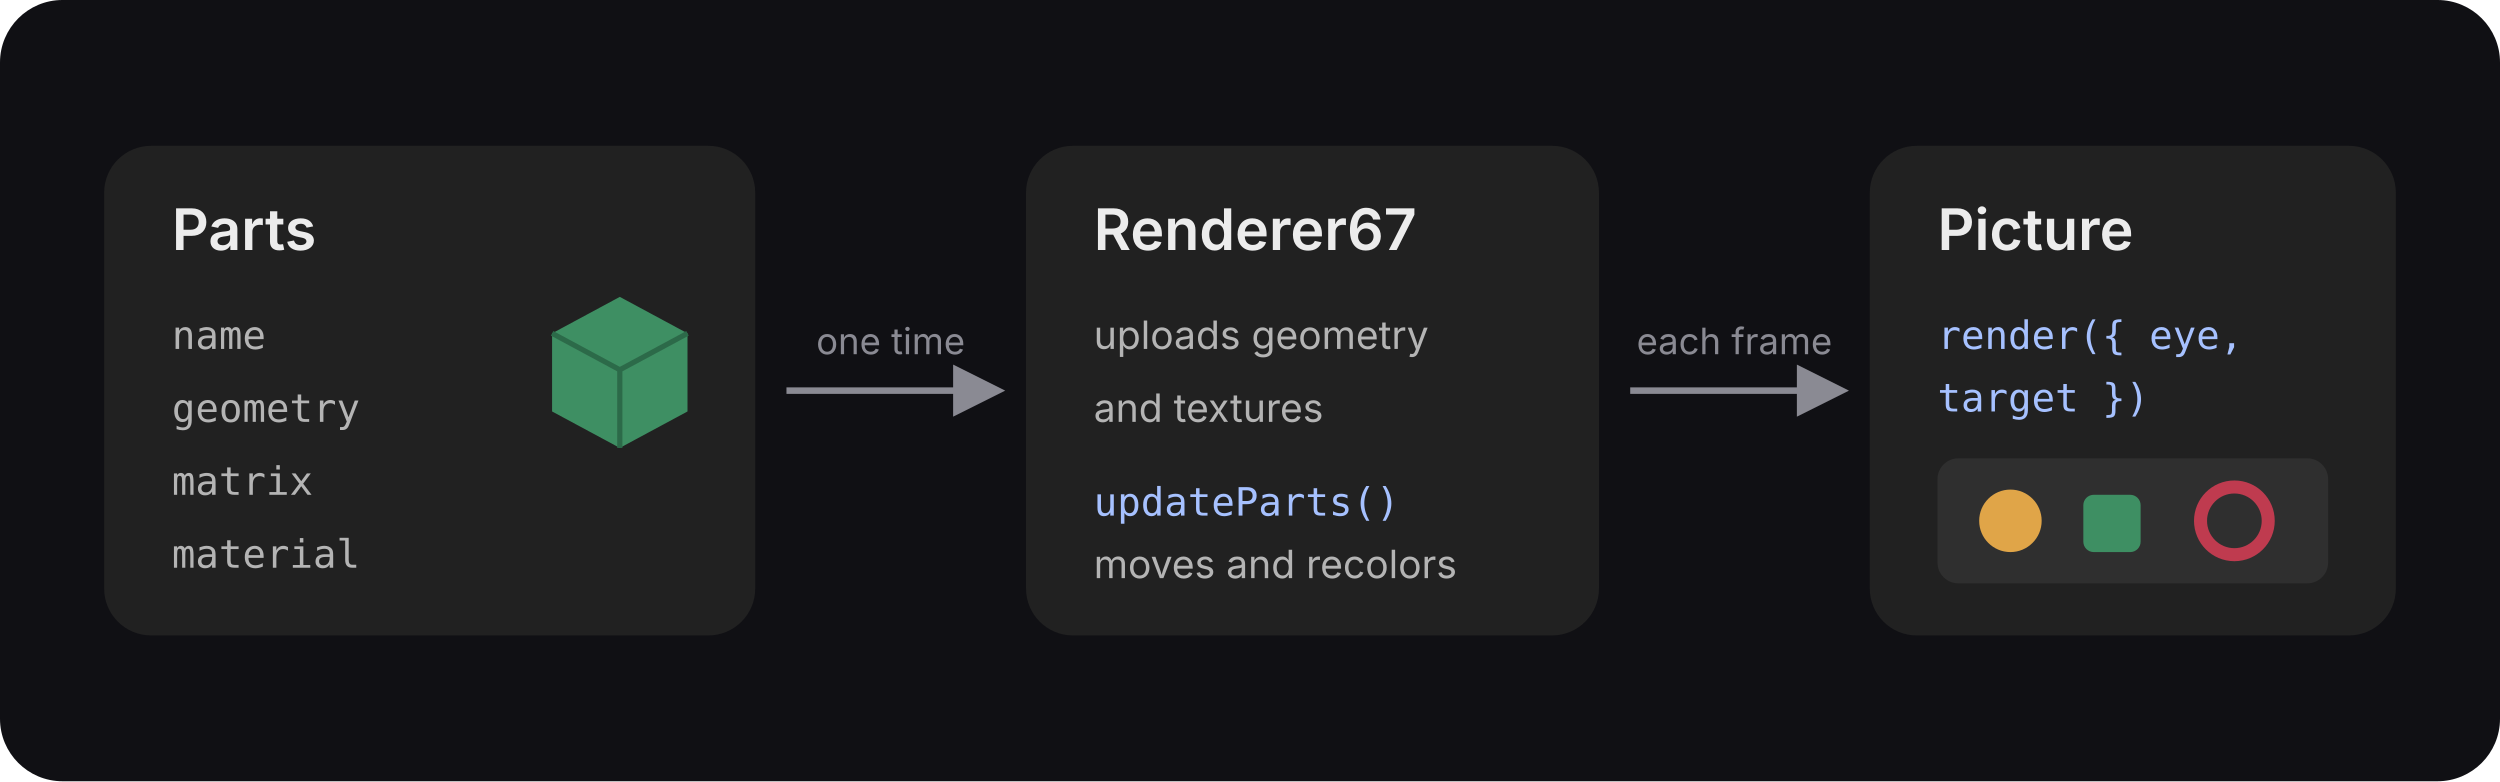
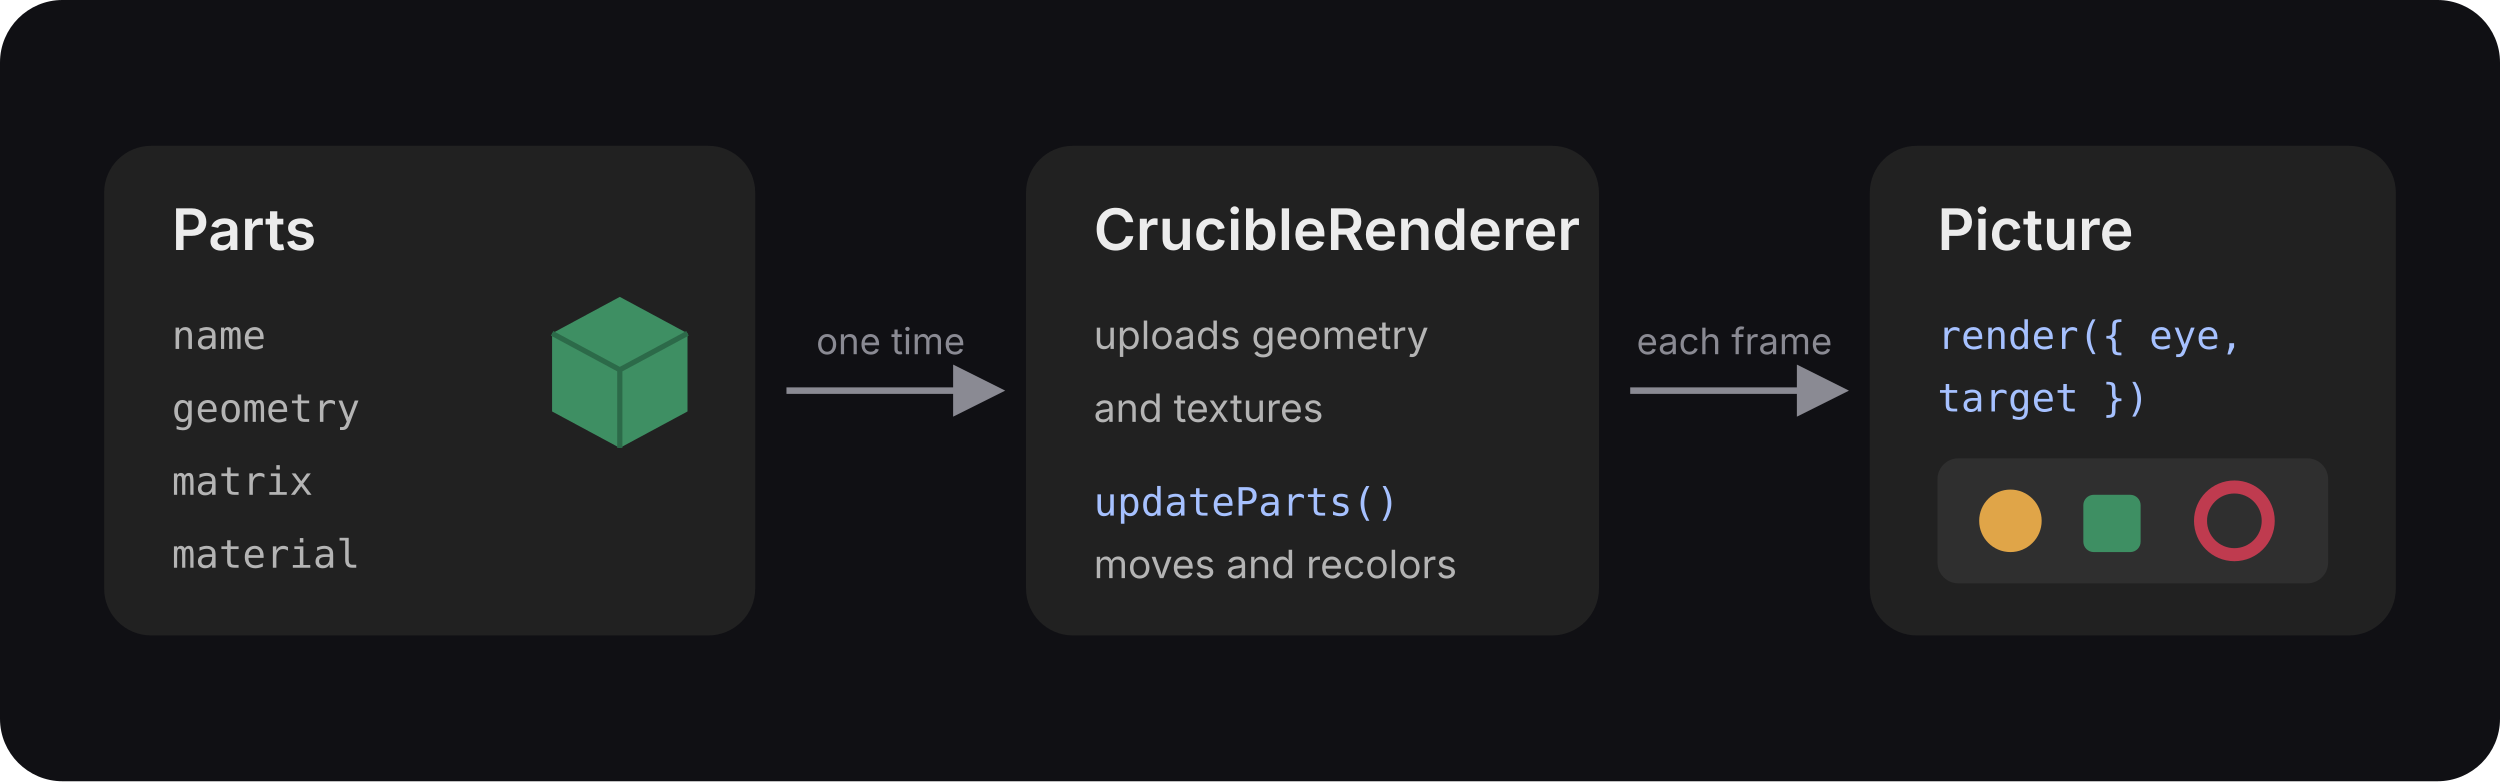
<svg xmlns="http://www.w3.org/2000/svg" viewBox="0 0 960 300" font-family="Inter, system-ui, sans-serif">
  <rect width="960" height="300" rx="24" fill="#101014" />
  <defs>
    <marker id="arrow" viewBox="0 0 10 10" refX="8" refY="5" markerWidth="8" markerHeight="8" orient="auto-start-reverse">
      <path d="M0 0 10 5 0 10z" fill="#8a8a93" />
    </marker>
  </defs>
  <g>
    <rect x="40" y="56" width="250" height="188" rx="18" fill="#212121" />
    <text x="66" y="96" fill="#ececec" font-size="22" font-weight="600">Parts</text>
    <g font-family="ui-monospace, Consolas, monospace" font-size="15" fill="#b4b4b4">
      <text x="66" y="134">name</text>
      <text x="66" y="162">geometry</text>
      <text x="66" y="190">matrix</text>
      <text x="66" y="218">material</text>
    </g>
    <path d="m212 128 26 -14 26 14v30l-26 14-26-14z" fill="#3e8f63" />
    <path d="m212 128 26 14 26-14M238 142v30" fill="none" stroke="#2c6a49" stroke-width="2" />
  </g>
  <path d="M302 150h80" stroke="#8a8a93" stroke-width="2.5" marker-end="url(#arrow)" />
  <text x="342" y="136" fill="#8a8a93" font-size="14" text-anchor="middle">one time</text>
  <g>
    <rect x="394" y="56" width="220" height="188" rx="18" fill="#212121" />
-     <text x="420" y="96" fill="#ececec" font-size="22" font-weight="600">Renderer67</text>
+     <text x="420" y="96" fill="#ececec" font-size="22" font-weight="600">CrucibleRenderer</text>
    <g font-size="15" fill="#b4b4b4">
      <text x="420" y="134">uploads geometry</text>
      <text x="420" y="162">and textures</text>
      <text x="420" y="198" font-family="ui-monospace, Consolas, monospace" fill="#a6c1ff">updateParts()</text>
      <text x="420" y="222">moves and recolors</text>
    </g>
  </g>
  <path d="M626 150h80" stroke="#8a8a93" stroke-width="2.5" marker-end="url(#arrow)" />
  <text x="666" y="136" fill="#8a8a93" font-size="14" text-anchor="middle">each frame</text>
  <g>
    <rect x="718" y="56" width="202" height="188" rx="18" fill="#212121" />
    <text x="744" y="96" fill="#ececec" font-size="22" font-weight="600">Picture</text>
    <text x="744" y="134" font-family="ui-monospace, Consolas, monospace" font-size="15" fill="#a6c1ff">render({ eye,</text>
    <text x="744" y="158" font-family="ui-monospace, Consolas, monospace" font-size="15" fill="#a6c1ff">  target })</text>
    <rect x="744" y="176" width="150" height="48" rx="8" fill="#2f2f2f" />
    <circle cx="772" cy="200" r="12" fill="#e0a548" />
    <rect x="800" y="190" width="22" height="22" rx="4" fill="#3e8f63" />
    <circle cx="858" cy="200" r="13" fill="none" stroke="#bf3b4f" stroke-width="5" />
  </g>
</svg>
